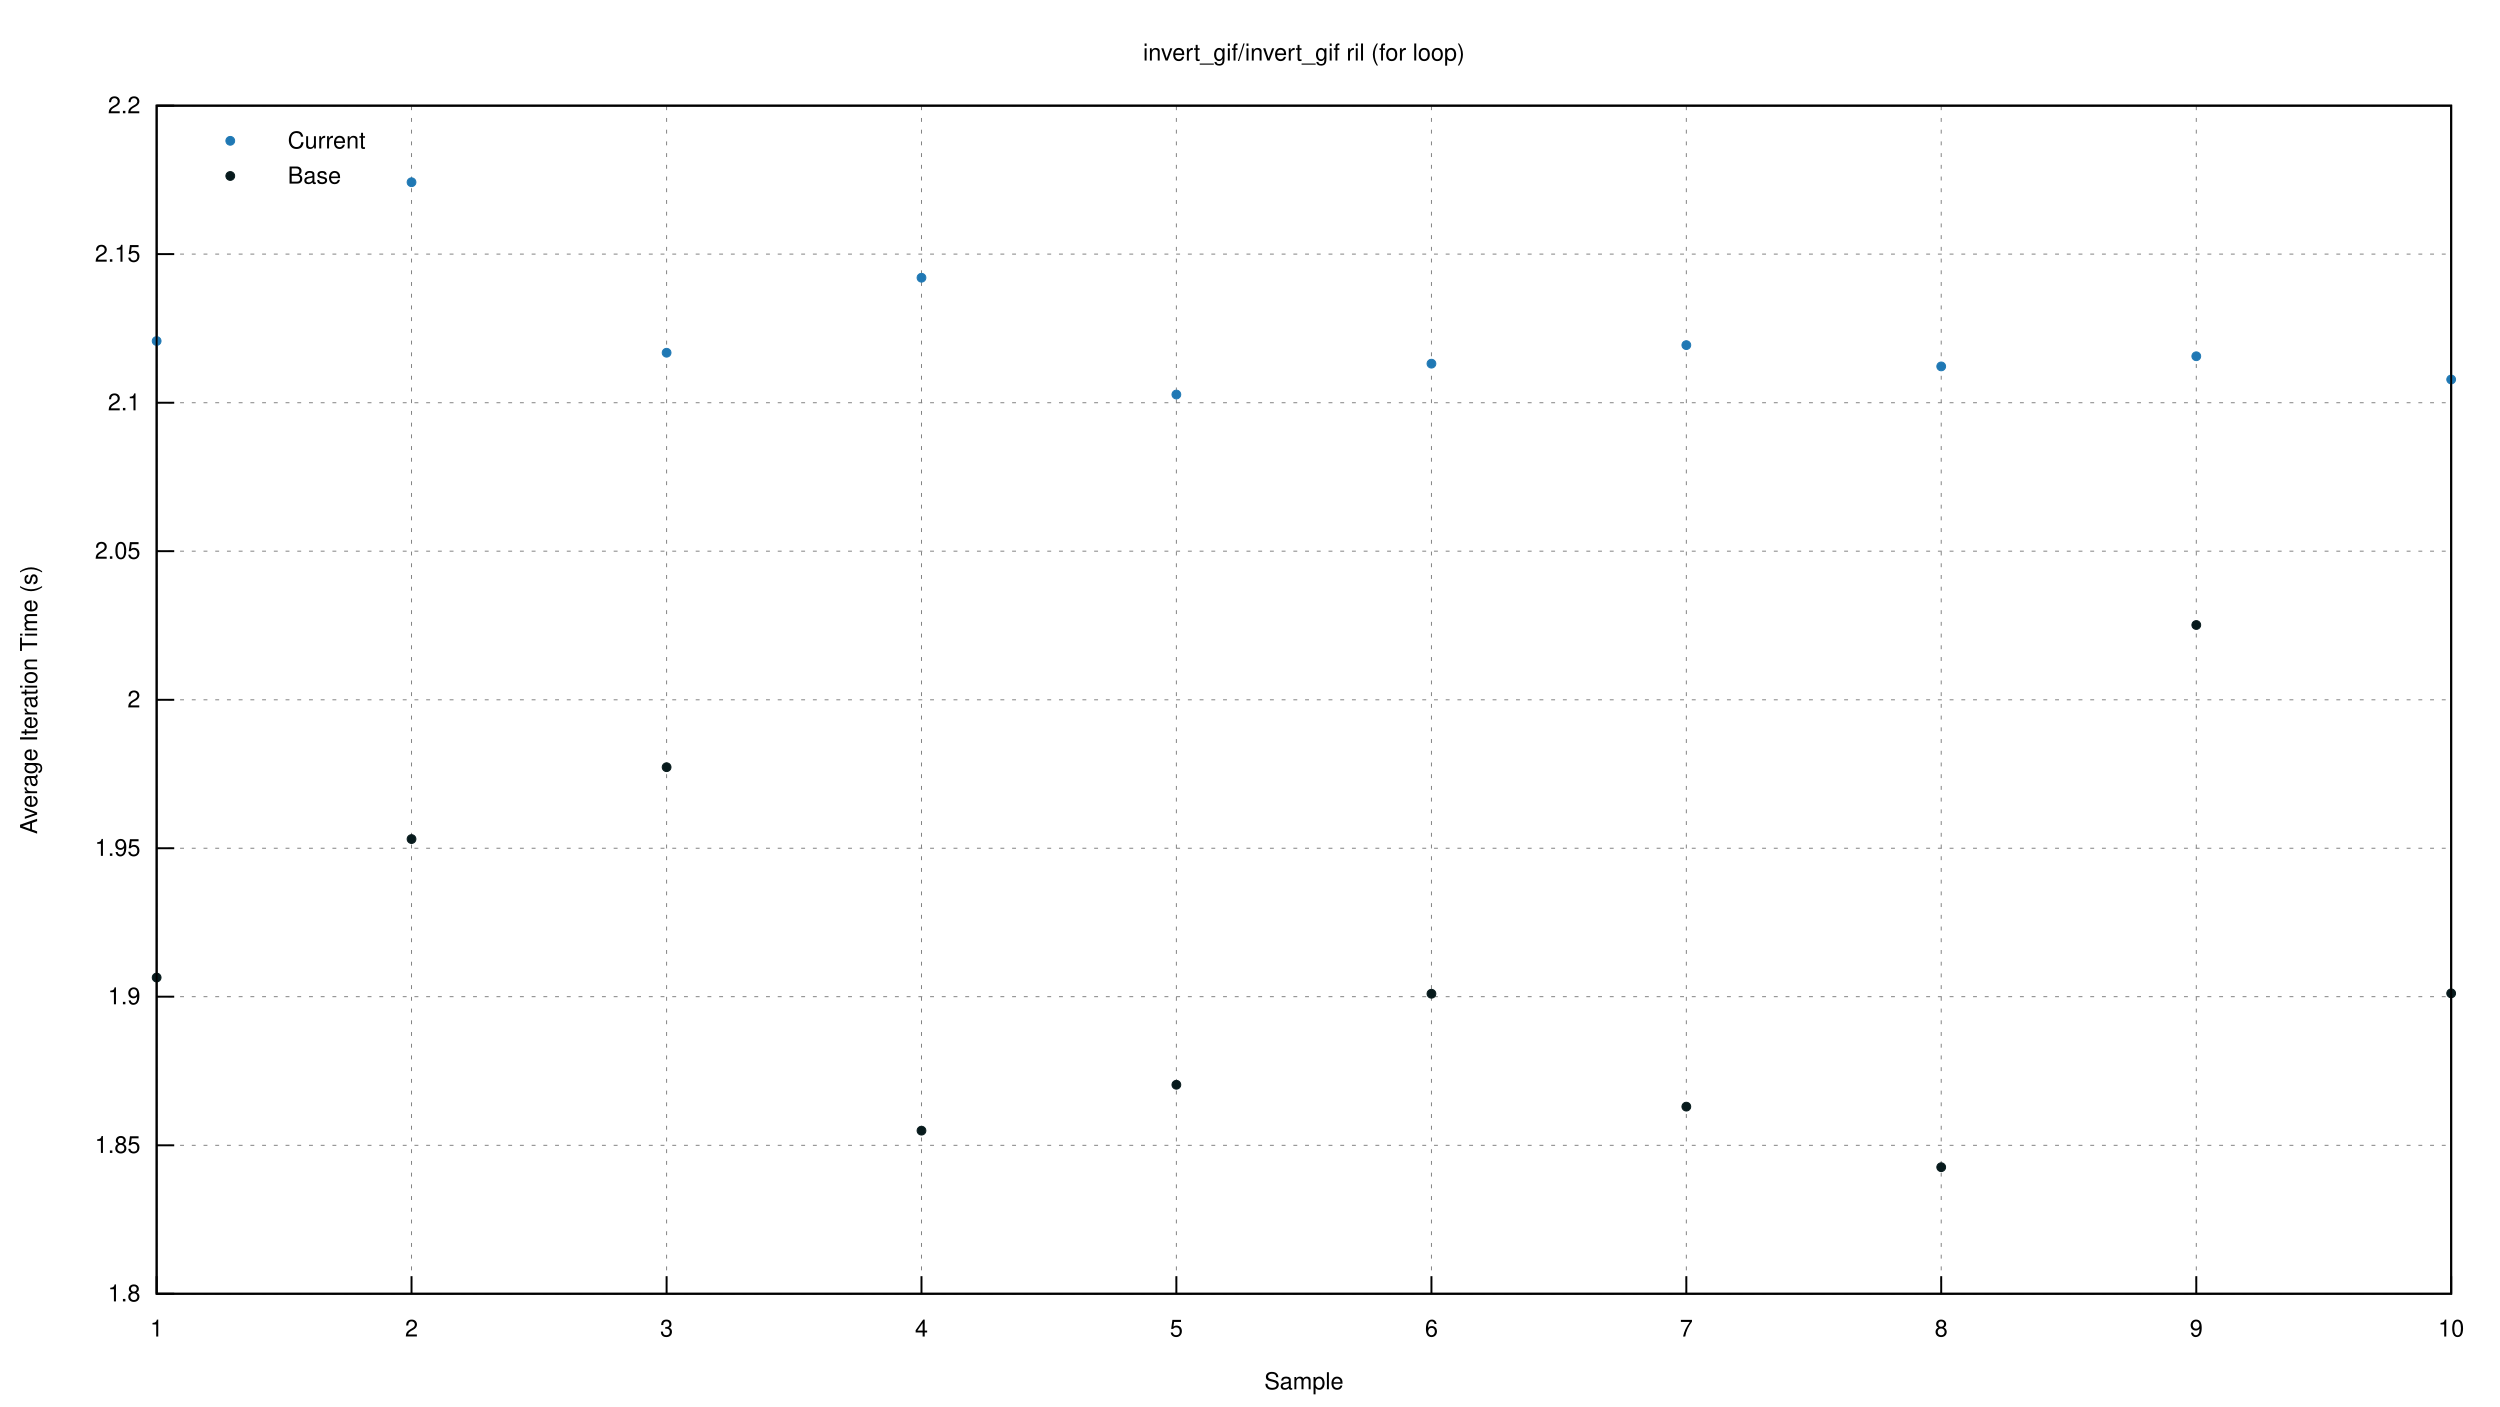
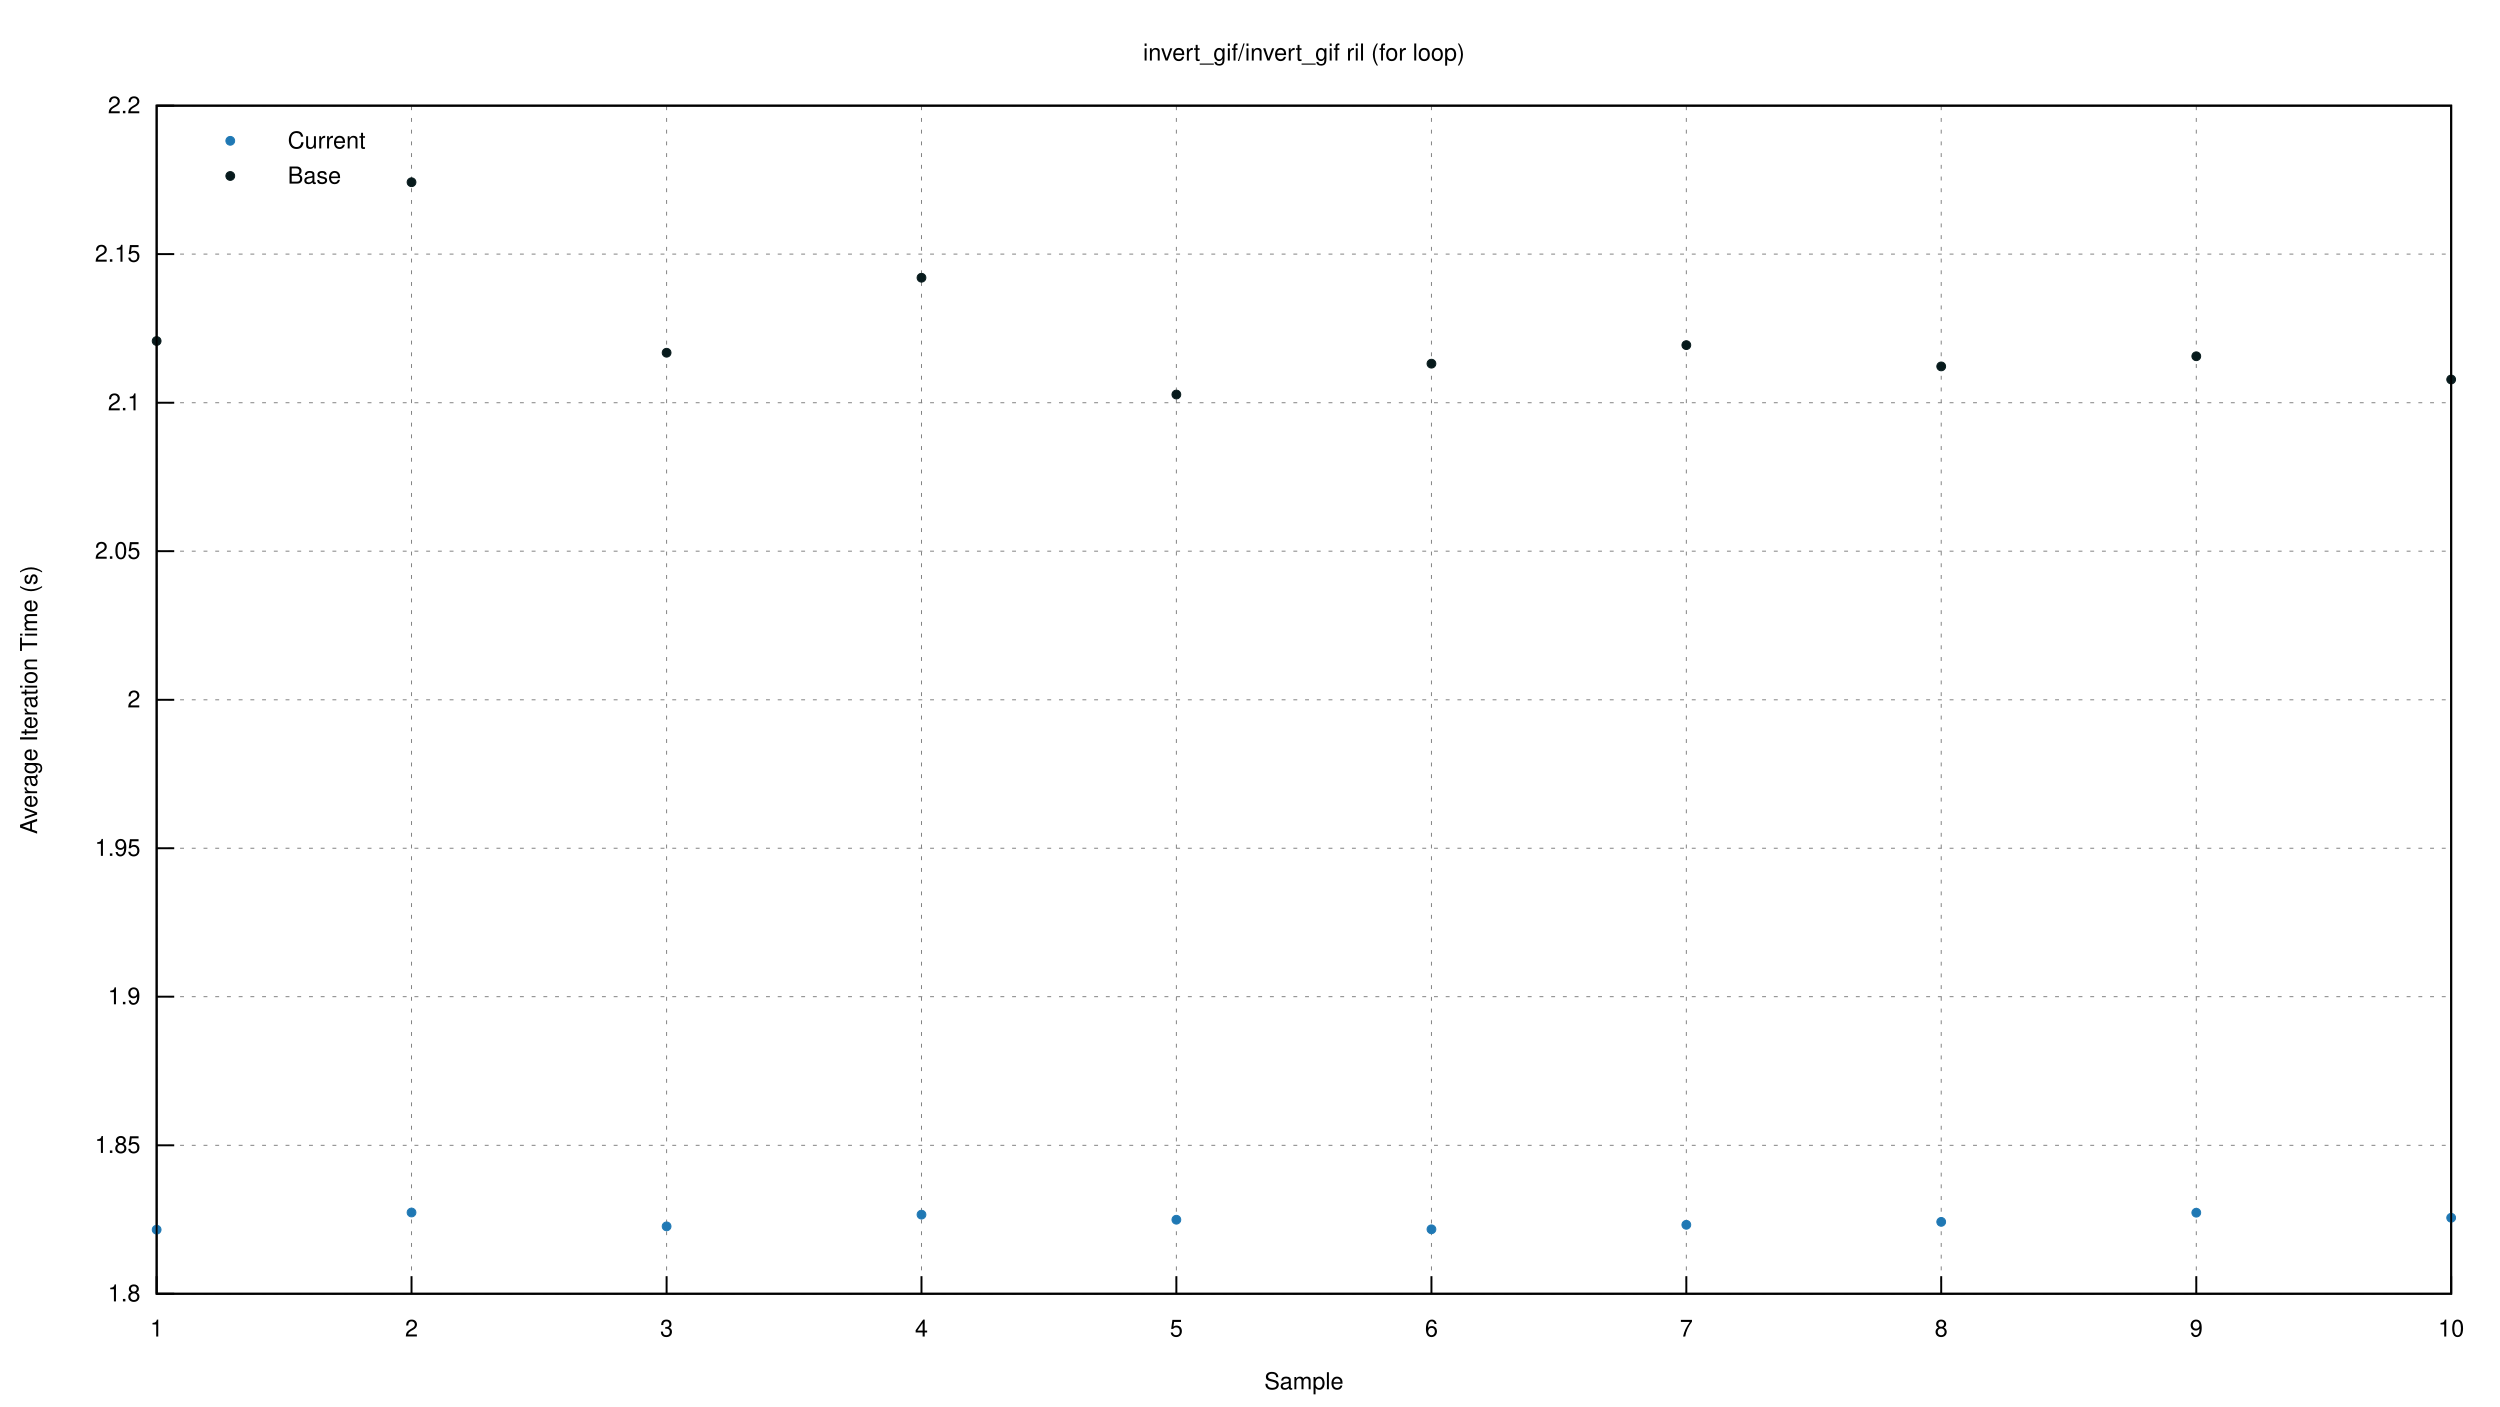
<svg xmlns="http://www.w3.org/2000/svg" xmlns:xlink="http://www.w3.org/1999/xlink" viewBox="0 0 1280 720">
  <g id="gnuplot_canvas">
    <rect x="0" y="0" width="1280" height="720" fill="none" />
    <defs>
      <circle id="gpDot" r="0.5" stroke-width="0.5" stroke="currentColor" />
      <path id="gpPt0" stroke-width="0.222" stroke="currentColor" d="M-1,0 h2 M0,-1 v2" />
      <path id="gpPt1" stroke-width="0.222" stroke="currentColor" d="M-1,-1 L1,1 M1,-1 L-1,1" />
      <path id="gpPt2" stroke-width="0.222" stroke="currentColor" d="M-1,0 L1,0 M0,-1 L0,1 M-1,-1 L1,1 M-1,1 L1,-1" />
      <rect id="gpPt3" stroke-width="0.222" stroke="currentColor" x="-1" y="-1" width="2" height="2" />
      <rect id="gpPt4" stroke-width="0.222" stroke="currentColor" fill="currentColor" x="-1" y="-1" width="2" height="2" />
      <circle id="gpPt5" stroke-width="0.222" stroke="currentColor" cx="0" cy="0" r="1" />
      <use xlink:href="#gpPt5" id="gpPt6" fill="currentColor" stroke="none" />
      <path id="gpPt7" stroke-width="0.222" stroke="currentColor" d="M0,-1.33 L-1.33,0.67 L1.33,0.67 z" />
      <use xlink:href="#gpPt7" id="gpPt8" fill="currentColor" stroke="none" />
      <use xlink:href="#gpPt7" id="gpPt9" stroke="currentColor" transform="rotate(180)" />
      <use xlink:href="#gpPt9" id="gpPt10" fill="currentColor" stroke="none" />
      <use xlink:href="#gpPt3" id="gpPt11" stroke="currentColor" transform="rotate(45)" />
      <use xlink:href="#gpPt11" id="gpPt12" fill="currentColor" stroke="none" />
      <path id="gpPt13" stroke-width="0.222" stroke="currentColor" d="M0,1.330 L1.265,0.411 L0.782,-1.067 L-0.782,-1.076 L-1.265,0.411 z" />
      <use xlink:href="#gpPt13" id="gpPt14" fill="currentColor" stroke="none" />
      <filter id="textbox" filterUnits="objectBoundingBox" x="0" y="0" height="1" width="1">
        <feFlood flood-color="white" flood-opacity="1" result="bgnd" />
        <feComposite in="SourceGraphic" in2="bgnd" operator="atop" />
      </filter>
      <filter id="greybox" filterUnits="objectBoundingBox" x="0" y="0" height="1" width="1">
        <feFlood flood-color="lightgrey" flood-opacity="1" result="grey" />
        <feComposite in="SourceGraphic" in2="grey" operator="atop" />
      </filter>
    </defs>
    <g fill="none" color="white" stroke="currentColor" stroke-width="1.00" stroke-linecap="butt" stroke-linejoin="miter">
</g>
    <g fill="none" color="black" stroke="currentColor" stroke-width="1.00" stroke-linecap="butt" stroke-linejoin="miter">
</g>
    <g fill="none" color="black" stroke="black" stroke-width="0.50" stroke-linecap="butt" stroke-linejoin="miter">
</g>
    <g fill="none" color="gray" stroke="currentColor" stroke-width="0.50" stroke-linecap="butt" stroke-linejoin="miter">
      <path stroke="gray" stroke-dasharray="2,4" class="gridline" d="M80.2,662.4 L1255.0,662.4  " />
    </g>
    <g fill="none" color="gray" stroke="gray" stroke-width="1.00" stroke-linecap="butt" stroke-linejoin="miter">
</g>
    <g fill="none" color="black" stroke="currentColor" stroke-width="1.00" stroke-linecap="butt" stroke-linejoin="miter">
      <path stroke="black" d="M80.2,662.4 L89.2,662.4  " />
      <g transform="translate(71.9,666.3)" stroke="none" fill="black" font-family="Helvetica" font-size="12.00" text-anchor="end">
        <text>
          <tspan font-family="Helvetica"> 1.8</tspan>
        </text>
      </g>
    </g>
    <g fill="none" color="black" stroke="currentColor" stroke-width="1.00" stroke-linecap="butt" stroke-linejoin="miter">
</g>
    <g fill="none" color="black" stroke="black" stroke-width="0.50" stroke-linecap="butt" stroke-linejoin="miter">
</g>
    <g fill="none" color="gray" stroke="currentColor" stroke-width="0.50" stroke-linecap="butt" stroke-linejoin="miter">
      <path stroke="gray" stroke-dasharray="2,4" class="gridline" d="M80.2,586.4 L1255.0,586.4  " />
    </g>
    <g fill="none" color="gray" stroke="gray" stroke-width="1.00" stroke-linecap="butt" stroke-linejoin="miter">
</g>
    <g fill="none" color="black" stroke="currentColor" stroke-width="1.00" stroke-linecap="butt" stroke-linejoin="miter">
      <path stroke="black" d="M80.2,586.4 L89.2,586.4  " />
      <g transform="translate(71.9,590.3)" stroke="none" fill="black" font-family="Helvetica" font-size="12.00" text-anchor="end">
        <text>
          <tspan font-family="Helvetica"> 1.85</tspan>
        </text>
      </g>
    </g>
    <g fill="none" color="black" stroke="currentColor" stroke-width="1.00" stroke-linecap="butt" stroke-linejoin="miter">
</g>
    <g fill="none" color="black" stroke="black" stroke-width="0.50" stroke-linecap="butt" stroke-linejoin="miter">
</g>
    <g fill="none" color="gray" stroke="currentColor" stroke-width="0.50" stroke-linecap="butt" stroke-linejoin="miter">
      <path stroke="gray" stroke-dasharray="2,4" class="gridline" d="M80.2,510.3 L1255.0,510.3  " />
    </g>
    <g fill="none" color="gray" stroke="gray" stroke-width="1.00" stroke-linecap="butt" stroke-linejoin="miter">
</g>
    <g fill="none" color="black" stroke="currentColor" stroke-width="1.00" stroke-linecap="butt" stroke-linejoin="miter">
      <path stroke="black" d="M80.2,510.3 L89.2,510.3  " />
      <g transform="translate(71.9,514.2)" stroke="none" fill="black" font-family="Helvetica" font-size="12.00" text-anchor="end">
        <text>
          <tspan font-family="Helvetica"> 1.9</tspan>
        </text>
      </g>
    </g>
    <g fill="none" color="black" stroke="currentColor" stroke-width="1.00" stroke-linecap="butt" stroke-linejoin="miter">
</g>
    <g fill="none" color="black" stroke="black" stroke-width="0.50" stroke-linecap="butt" stroke-linejoin="miter">
</g>
    <g fill="none" color="gray" stroke="currentColor" stroke-width="0.50" stroke-linecap="butt" stroke-linejoin="miter">
      <path stroke="gray" stroke-dasharray="2,4" class="gridline" d="M80.2,434.3 L1255.0,434.3  " />
    </g>
    <g fill="none" color="gray" stroke="gray" stroke-width="1.00" stroke-linecap="butt" stroke-linejoin="miter">
</g>
    <g fill="none" color="black" stroke="currentColor" stroke-width="1.00" stroke-linecap="butt" stroke-linejoin="miter">
      <path stroke="black" d="M80.2,434.3 L89.2,434.3  " />
      <g transform="translate(71.9,438.2)" stroke="none" fill="black" font-family="Helvetica" font-size="12.00" text-anchor="end">
        <text>
          <tspan font-family="Helvetica"> 1.95</tspan>
        </text>
      </g>
    </g>
    <g fill="none" color="black" stroke="currentColor" stroke-width="1.00" stroke-linecap="butt" stroke-linejoin="miter">
</g>
    <g fill="none" color="black" stroke="black" stroke-width="0.50" stroke-linecap="butt" stroke-linejoin="miter">
</g>
    <g fill="none" color="gray" stroke="currentColor" stroke-width="0.50" stroke-linecap="butt" stroke-linejoin="miter">
      <path stroke="gray" stroke-dasharray="2,4" class="gridline" d="M80.2,358.3 L1255.0,358.3  " />
    </g>
    <g fill="none" color="gray" stroke="gray" stroke-width="1.00" stroke-linecap="butt" stroke-linejoin="miter">
</g>
    <g fill="none" color="black" stroke="currentColor" stroke-width="1.00" stroke-linecap="butt" stroke-linejoin="miter">
      <path stroke="black" d="M80.2,358.3 L89.2,358.3  " />
      <g transform="translate(71.9,362.2)" stroke="none" fill="black" font-family="Helvetica" font-size="12.00" text-anchor="end">
        <text>
          <tspan font-family="Helvetica"> 2</tspan>
        </text>
      </g>
    </g>
    <g fill="none" color="black" stroke="currentColor" stroke-width="1.00" stroke-linecap="butt" stroke-linejoin="miter">
</g>
    <g fill="none" color="black" stroke="black" stroke-width="0.50" stroke-linecap="butt" stroke-linejoin="miter">
</g>
    <g fill="none" color="gray" stroke="currentColor" stroke-width="0.50" stroke-linecap="butt" stroke-linejoin="miter">
      <path stroke="gray" stroke-dasharray="2,4" class="gridline" d="M80.2,282.2 L1255.0,282.2  " />
    </g>
    <g fill="none" color="gray" stroke="gray" stroke-width="1.00" stroke-linecap="butt" stroke-linejoin="miter">
</g>
    <g fill="none" color="black" stroke="currentColor" stroke-width="1.00" stroke-linecap="butt" stroke-linejoin="miter">
      <path stroke="black" d="M80.2,282.2 L89.2,282.2  " />
      <g transform="translate(71.9,286.1)" stroke="none" fill="black" font-family="Helvetica" font-size="12.00" text-anchor="end">
        <text>
          <tspan font-family="Helvetica"> 2.05</tspan>
        </text>
      </g>
    </g>
    <g fill="none" color="black" stroke="currentColor" stroke-width="1.00" stroke-linecap="butt" stroke-linejoin="miter">
</g>
    <g fill="none" color="black" stroke="black" stroke-width="0.50" stroke-linecap="butt" stroke-linejoin="miter">
</g>
    <g fill="none" color="gray" stroke="currentColor" stroke-width="0.50" stroke-linecap="butt" stroke-linejoin="miter">
      <path stroke="gray" stroke-dasharray="2,4" class="gridline" d="M80.2,206.2 L1255.0,206.2  " />
    </g>
    <g fill="none" color="gray" stroke="gray" stroke-width="1.00" stroke-linecap="butt" stroke-linejoin="miter">
</g>
    <g fill="none" color="black" stroke="currentColor" stroke-width="1.00" stroke-linecap="butt" stroke-linejoin="miter">
      <path stroke="black" d="M80.2,206.2 L89.2,206.2  " />
      <g transform="translate(71.9,210.1)" stroke="none" fill="black" font-family="Helvetica" font-size="12.00" text-anchor="end">
        <text>
          <tspan font-family="Helvetica"> 2.1</tspan>
        </text>
      </g>
    </g>
    <g fill="none" color="black" stroke="currentColor" stroke-width="1.00" stroke-linecap="butt" stroke-linejoin="miter">
</g>
    <g fill="none" color="black" stroke="black" stroke-width="0.50" stroke-linecap="butt" stroke-linejoin="miter">
</g>
    <g fill="none" color="gray" stroke="currentColor" stroke-width="0.50" stroke-linecap="butt" stroke-linejoin="miter">
      <path stroke="gray" stroke-dasharray="2,4" class="gridline" d="M80.2,130.1 L1255.0,130.1  " />
    </g>
    <g fill="none" color="gray" stroke="gray" stroke-width="1.00" stroke-linecap="butt" stroke-linejoin="miter">
</g>
    <g fill="none" color="black" stroke="currentColor" stroke-width="1.00" stroke-linecap="butt" stroke-linejoin="miter">
      <path stroke="black" d="M80.2,130.1 L89.2,130.1  " />
      <g transform="translate(71.9,134.0)" stroke="none" fill="black" font-family="Helvetica" font-size="12.00" text-anchor="end">
        <text>
          <tspan font-family="Helvetica"> 2.15</tspan>
        </text>
      </g>
    </g>
    <g fill="none" color="black" stroke="currentColor" stroke-width="1.00" stroke-linecap="butt" stroke-linejoin="miter">
</g>
    <g fill="none" color="black" stroke="black" stroke-width="0.50" stroke-linecap="butt" stroke-linejoin="miter">
</g>
    <g fill="none" color="gray" stroke="currentColor" stroke-width="0.50" stroke-linecap="butt" stroke-linejoin="miter">
      <path stroke="gray" stroke-dasharray="2,4" class="gridline" d="M80.2,54.1 L1255.0,54.1  " />
    </g>
    <g fill="none" color="gray" stroke="gray" stroke-width="1.00" stroke-linecap="butt" stroke-linejoin="miter">
</g>
    <g fill="none" color="black" stroke="currentColor" stroke-width="1.00" stroke-linecap="butt" stroke-linejoin="miter">
      <path stroke="black" d="M80.2,54.1 L89.2,54.1  " />
      <g transform="translate(71.9,58.0)" stroke="none" fill="black" font-family="Helvetica" font-size="12.00" text-anchor="end">
        <text>
          <tspan font-family="Helvetica"> 2.2</tspan>
        </text>
      </g>
    </g>
    <g fill="none" color="black" stroke="currentColor" stroke-width="1.00" stroke-linecap="butt" stroke-linejoin="miter">
</g>
    <g fill="none" color="black" stroke="black" stroke-width="0.50" stroke-linecap="butt" stroke-linejoin="miter">
</g>
    <g fill="none" color="gray" stroke="currentColor" stroke-width="0.50" stroke-linecap="butt" stroke-linejoin="miter">
      <path stroke="gray" stroke-dasharray="2,4" class="gridline" d="M80.2,662.4 L80.2,54.1  " />
    </g>
    <g fill="none" color="gray" stroke="gray" stroke-width="1.00" stroke-linecap="butt" stroke-linejoin="miter">
</g>
    <g fill="none" color="black" stroke="currentColor" stroke-width="1.00" stroke-linecap="butt" stroke-linejoin="miter">
      <path stroke="black" d="M80.2,662.4 L80.2,653.4  " />
      <g transform="translate(80.2,684.3)" stroke="none" fill="black" font-family="Helvetica" font-size="12.00" text-anchor="middle">
        <text>
          <tspan font-family="Helvetica"> 1</tspan>
        </text>
      </g>
    </g>
    <g fill="none" color="black" stroke="currentColor" stroke-width="1.00" stroke-linecap="butt" stroke-linejoin="miter">
</g>
    <g fill="none" color="black" stroke="black" stroke-width="0.50" stroke-linecap="butt" stroke-linejoin="miter">
</g>
    <g fill="none" color="gray" stroke="currentColor" stroke-width="0.50" stroke-linecap="butt" stroke-linejoin="miter">
      <path stroke="gray" stroke-dasharray="2,4" class="gridline" d="M210.7,662.4 L210.7,54.1  " />
    </g>
    <g fill="none" color="gray" stroke="gray" stroke-width="1.00" stroke-linecap="butt" stroke-linejoin="miter">
</g>
    <g fill="none" color="black" stroke="currentColor" stroke-width="1.00" stroke-linecap="butt" stroke-linejoin="miter">
      <path stroke="black" d="M210.7,662.4 L210.7,653.4  " />
      <g transform="translate(210.7,684.3)" stroke="none" fill="black" font-family="Helvetica" font-size="12.00" text-anchor="middle">
        <text>
          <tspan font-family="Helvetica"> 2</tspan>
        </text>
      </g>
    </g>
    <g fill="none" color="black" stroke="currentColor" stroke-width="1.00" stroke-linecap="butt" stroke-linejoin="miter">
</g>
    <g fill="none" color="black" stroke="black" stroke-width="0.50" stroke-linecap="butt" stroke-linejoin="miter">
</g>
    <g fill="none" color="gray" stroke="currentColor" stroke-width="0.50" stroke-linecap="butt" stroke-linejoin="miter">
      <path stroke="gray" stroke-dasharray="2,4" class="gridline" d="M341.3,662.4 L341.3,54.1  " />
    </g>
    <g fill="none" color="gray" stroke="gray" stroke-width="1.00" stroke-linecap="butt" stroke-linejoin="miter">
</g>
    <g fill="none" color="black" stroke="currentColor" stroke-width="1.00" stroke-linecap="butt" stroke-linejoin="miter">
      <path stroke="black" d="M341.3,662.4 L341.3,653.4  " />
      <g transform="translate(341.3,684.3)" stroke="none" fill="black" font-family="Helvetica" font-size="12.00" text-anchor="middle">
        <text>
          <tspan font-family="Helvetica"> 3</tspan>
        </text>
      </g>
    </g>
    <g fill="none" color="black" stroke="currentColor" stroke-width="1.00" stroke-linecap="butt" stroke-linejoin="miter">
</g>
    <g fill="none" color="black" stroke="black" stroke-width="0.50" stroke-linecap="butt" stroke-linejoin="miter">
</g>
    <g fill="none" color="gray" stroke="currentColor" stroke-width="0.50" stroke-linecap="butt" stroke-linejoin="miter">
      <path stroke="gray" stroke-dasharray="2,4" class="gridline" d="M471.8,662.4 L471.8,54.1  " />
    </g>
    <g fill="none" color="gray" stroke="gray" stroke-width="1.00" stroke-linecap="butt" stroke-linejoin="miter">
</g>
    <g fill="none" color="black" stroke="currentColor" stroke-width="1.00" stroke-linecap="butt" stroke-linejoin="miter">
      <path stroke="black" d="M471.8,662.4 L471.8,653.4  " />
      <g transform="translate(471.8,684.3)" stroke="none" fill="black" font-family="Helvetica" font-size="12.00" text-anchor="middle">
        <text>
          <tspan font-family="Helvetica"> 4</tspan>
        </text>
      </g>
    </g>
    <g fill="none" color="black" stroke="currentColor" stroke-width="1.00" stroke-linecap="butt" stroke-linejoin="miter">
</g>
    <g fill="none" color="black" stroke="black" stroke-width="0.50" stroke-linecap="butt" stroke-linejoin="miter">
</g>
    <g fill="none" color="gray" stroke="currentColor" stroke-width="0.50" stroke-linecap="butt" stroke-linejoin="miter">
      <path stroke="gray" stroke-dasharray="2,4" class="gridline" d="M602.3,662.4 L602.3,54.1  " />
    </g>
    <g fill="none" color="gray" stroke="gray" stroke-width="1.00" stroke-linecap="butt" stroke-linejoin="miter">
</g>
    <g fill="none" color="black" stroke="currentColor" stroke-width="1.00" stroke-linecap="butt" stroke-linejoin="miter">
      <path stroke="black" d="M602.3,662.4 L602.3,653.4  " />
      <g transform="translate(602.3,684.3)" stroke="none" fill="black" font-family="Helvetica" font-size="12.00" text-anchor="middle">
        <text>
          <tspan font-family="Helvetica"> 5</tspan>
        </text>
      </g>
    </g>
    <g fill="none" color="black" stroke="currentColor" stroke-width="1.00" stroke-linecap="butt" stroke-linejoin="miter">
</g>
    <g fill="none" color="black" stroke="black" stroke-width="0.50" stroke-linecap="butt" stroke-linejoin="miter">
</g>
    <g fill="none" color="gray" stroke="currentColor" stroke-width="0.50" stroke-linecap="butt" stroke-linejoin="miter">
      <path stroke="gray" stroke-dasharray="2,4" class="gridline" d="M732.9,662.4 L732.9,54.1  " />
    </g>
    <g fill="none" color="gray" stroke="gray" stroke-width="1.00" stroke-linecap="butt" stroke-linejoin="miter">
</g>
    <g fill="none" color="black" stroke="currentColor" stroke-width="1.00" stroke-linecap="butt" stroke-linejoin="miter">
      <path stroke="black" d="M732.9,662.4 L732.9,653.4  " />
      <g transform="translate(732.9,684.3)" stroke="none" fill="black" font-family="Helvetica" font-size="12.00" text-anchor="middle">
        <text>
          <tspan font-family="Helvetica"> 6</tspan>
        </text>
      </g>
    </g>
    <g fill="none" color="black" stroke="currentColor" stroke-width="1.00" stroke-linecap="butt" stroke-linejoin="miter">
</g>
    <g fill="none" color="black" stroke="black" stroke-width="0.50" stroke-linecap="butt" stroke-linejoin="miter">
</g>
    <g fill="none" color="gray" stroke="currentColor" stroke-width="0.50" stroke-linecap="butt" stroke-linejoin="miter">
      <path stroke="gray" stroke-dasharray="2,4" class="gridline" d="M863.4,662.4 L863.4,54.1  " />
    </g>
    <g fill="none" color="gray" stroke="gray" stroke-width="1.00" stroke-linecap="butt" stroke-linejoin="miter">
</g>
    <g fill="none" color="black" stroke="currentColor" stroke-width="1.00" stroke-linecap="butt" stroke-linejoin="miter">
      <path stroke="black" d="M863.4,662.4 L863.4,653.4  " />
      <g transform="translate(863.4,684.3)" stroke="none" fill="black" font-family="Helvetica" font-size="12.00" text-anchor="middle">
        <text>
          <tspan font-family="Helvetica"> 7</tspan>
        </text>
      </g>
    </g>
    <g fill="none" color="black" stroke="currentColor" stroke-width="1.00" stroke-linecap="butt" stroke-linejoin="miter">
</g>
    <g fill="none" color="black" stroke="black" stroke-width="0.50" stroke-linecap="butt" stroke-linejoin="miter">
</g>
    <g fill="none" color="gray" stroke="currentColor" stroke-width="0.50" stroke-linecap="butt" stroke-linejoin="miter">
      <path stroke="gray" stroke-dasharray="2,4" class="gridline" d="M993.9,662.4 L993.9,54.1  " />
    </g>
    <g fill="none" color="gray" stroke="gray" stroke-width="1.00" stroke-linecap="butt" stroke-linejoin="miter">
</g>
    <g fill="none" color="black" stroke="currentColor" stroke-width="1.00" stroke-linecap="butt" stroke-linejoin="miter">
      <path stroke="black" d="M993.9,662.4 L993.9,653.4  " />
      <g transform="translate(993.9,684.3)" stroke="none" fill="black" font-family="Helvetica" font-size="12.00" text-anchor="middle">
        <text>
          <tspan font-family="Helvetica"> 8</tspan>
        </text>
      </g>
    </g>
    <g fill="none" color="black" stroke="currentColor" stroke-width="1.00" stroke-linecap="butt" stroke-linejoin="miter">
</g>
    <g fill="none" color="black" stroke="black" stroke-width="0.50" stroke-linecap="butt" stroke-linejoin="miter">
</g>
    <g fill="none" color="gray" stroke="currentColor" stroke-width="0.50" stroke-linecap="butt" stroke-linejoin="miter">
      <path stroke="gray" stroke-dasharray="2,4" class="gridline" d="M1124.5,662.4 L1124.5,54.1  " />
    </g>
    <g fill="none" color="gray" stroke="gray" stroke-width="1.00" stroke-linecap="butt" stroke-linejoin="miter">
</g>
    <g fill="none" color="black" stroke="currentColor" stroke-width="1.00" stroke-linecap="butt" stroke-linejoin="miter">
      <path stroke="black" d="M1124.5,662.4 L1124.5,653.4  " />
      <g transform="translate(1124.5,684.3)" stroke="none" fill="black" font-family="Helvetica" font-size="12.00" text-anchor="middle">
        <text>
          <tspan font-family="Helvetica"> 9</tspan>
        </text>
      </g>
    </g>
    <g fill="none" color="black" stroke="currentColor" stroke-width="1.00" stroke-linecap="butt" stroke-linejoin="miter">
</g>
    <g fill="none" color="black" stroke="black" stroke-width="0.50" stroke-linecap="butt" stroke-linejoin="miter">
</g>
    <g fill="none" color="gray" stroke="currentColor" stroke-width="0.50" stroke-linecap="butt" stroke-linejoin="miter">
      <path stroke="gray" stroke-dasharray="2,4" class="gridline" d="M1255.0,662.4 L1255.0,54.1  " />
    </g>
    <g fill="none" color="gray" stroke="gray" stroke-width="1.00" stroke-linecap="butt" stroke-linejoin="miter">
</g>
    <g fill="none" color="black" stroke="currentColor" stroke-width="1.00" stroke-linecap="butt" stroke-linejoin="miter">
      <path stroke="black" d="M1255.0,662.4 L1255.0,653.4  " />
      <g transform="translate(1255.0,684.3)" stroke="none" fill="black" font-family="Helvetica" font-size="12.00" text-anchor="middle">
        <text>
          <tspan font-family="Helvetica"> 10</tspan>
        </text>
      </g>
    </g>
    <g fill="none" color="black" stroke="currentColor" stroke-width="1.00" stroke-linecap="butt" stroke-linejoin="miter">
</g>
    <g fill="none" color="black" stroke="currentColor" stroke-width="1.00" stroke-linecap="butt" stroke-linejoin="miter">
      <path stroke="black" d="M80.2,54.1 L80.2,662.4 L1255.0,662.4 L1255.0,54.1 L80.2,54.1 Z  " />
    </g>
    <g fill="none" color="black" stroke="currentColor" stroke-width="1.00" stroke-linecap="butt" stroke-linejoin="miter">
      <g transform="translate(19.0,358.3) rotate(270)" stroke="none" fill="black" font-family="Helvetica" font-size="12.00" text-anchor="middle">
        <text>
          <tspan font-family="Helvetica">Average Iteration Time (s)</tspan>
        </text>
      </g>
    </g>
    <g fill="none" color="black" stroke="currentColor" stroke-width="1.00" stroke-linecap="butt" stroke-linejoin="miter">
      <g transform="translate(667.6,711.3)" stroke="none" fill="black" font-family="Helvetica" font-size="12.00" text-anchor="middle">
        <text>
          <tspan font-family="Helvetica">Sample</tspan>
        </text>
      </g>
    </g>
    <g fill="none" color="black" stroke="currentColor" stroke-width="1.00" stroke-linecap="butt" stroke-linejoin="miter">
      <g transform="translate(667.6,31.0)" stroke="none" fill="black" font-family="Helvetica" font-size="12.00" text-anchor="middle">
        <text>
          <tspan font-family="Helvetica">invert_gif/invert_gif ril (for loop)</tspan>
        </text>
      </g>
    </g>
    <g fill="none" color="black" stroke="currentColor" stroke-width="1.00" stroke-linecap="butt" stroke-linejoin="miter">
</g>
    <g id="gnuplot_plot_1">
      <g fill="none" color="black" stroke="currentColor" stroke-width="1.00" stroke-linecap="butt" stroke-linejoin="miter">
        <g transform="translate(147.3,76.0)" stroke="none" fill="black" font-family="Helvetica" font-size="12.00" text-anchor="start">
          <text>
            <tspan font-family="Helvetica">Current</tspan>
          </text>
        </g>
      </g>
      <g fill="none" color="black" stroke="currentColor" stroke-width="1.00" stroke-linecap="butt" stroke-linejoin="miter">
-         <use xlink:href="#gpPt6" transform="translate(80.2,174.6) scale(2.25)" color="rgb( 31, 120, 180)" />
-         <use xlink:href="#gpPt6" transform="translate(210.7,93.3) scale(2.25)" color="rgb( 31, 120, 180)" />
-         <use xlink:href="#gpPt6" transform="translate(341.3,180.6) scale(2.25)" color="rgb( 31, 120, 180)" />
-         <use xlink:href="#gpPt6" transform="translate(471.8,142.2) scale(2.25)" color="rgb( 31, 120, 180)" />
-         <use xlink:href="#gpPt6" transform="translate(602.3,202.0) scale(2.25)" color="rgb( 31, 120, 180)" />
-         <use xlink:href="#gpPt6" transform="translate(732.9,186.2) scale(2.25)" color="rgb( 31, 120, 180)" />
-         <use xlink:href="#gpPt6" transform="translate(863.4,176.7) scale(2.25)" color="rgb( 31, 120, 180)" />
-         <use xlink:href="#gpPt6" transform="translate(993.9,187.6) scale(2.25)" color="rgb( 31, 120, 180)" />
-         <use xlink:href="#gpPt6" transform="translate(1124.5,182.4) scale(2.25)" color="rgb( 31, 120, 180)" />
-         <use xlink:href="#gpPt6" transform="translate(1255.0,194.3) scale(2.25)" color="rgb( 31, 120, 180)" />
+         <use xlink:href="#gpPt6" transform="translate(80.2,629.6) scale(2.25)" color="rgb( 31, 120, 180)" />
+         <use xlink:href="#gpPt6" transform="translate(210.7,620.8) scale(2.25)" color="rgb( 31, 120, 180)" />
+         <use xlink:href="#gpPt6" transform="translate(341.3,627.9) scale(2.25)" color="rgb( 31, 120, 180)" />
+         <use xlink:href="#gpPt6" transform="translate(471.8,621.9) scale(2.25)" color="rgb( 31, 120, 180)" />
+         <use xlink:href="#gpPt6" transform="translate(602.3,624.5) scale(2.25)" color="rgb( 31, 120, 180)" />
+         <use xlink:href="#gpPt6" transform="translate(732.9,629.4) scale(2.25)" color="rgb( 31, 120, 180)" />
+         <use xlink:href="#gpPt6" transform="translate(863.4,627.1) scale(2.25)" color="rgb( 31, 120, 180)" />
+         <use xlink:href="#gpPt6" transform="translate(993.9,625.6) scale(2.25)" color="rgb( 31, 120, 180)" />
+         <use xlink:href="#gpPt6" transform="translate(1124.5,620.9) scale(2.25)" color="rgb( 31, 120, 180)" />
+         <use xlink:href="#gpPt6" transform="translate(1255.0,623.5) scale(2.25)" color="rgb( 31, 120, 180)" />
        <use xlink:href="#gpPt6" transform="translate(117.9,72.1) scale(2.25)" color="rgb( 31, 120, 180)" />
      </g>
    </g>
    <g id="gnuplot_plot_2">
      <g fill="none" color="black" stroke="currentColor" stroke-width="1.00" stroke-linecap="butt" stroke-linejoin="miter">
        <g transform="translate(147.3,94.0)" stroke="none" fill="black" font-family="Helvetica" font-size="12.00" text-anchor="start">
          <text>
            <tspan font-family="Helvetica">Base</tspan>
          </text>
        </g>
      </g>
      <g fill="none" color="black" stroke="currentColor" stroke-width="1.00" stroke-linecap="butt" stroke-linejoin="miter">
-         <use xlink:href="#gpPt6" transform="translate(80.2,500.5) scale(2.25)" color="rgb(  7,  26,  28)" />
-         <use xlink:href="#gpPt6" transform="translate(210.7,429.6) scale(2.25)" color="rgb(  7,  26,  28)" />
-         <use xlink:href="#gpPt6" transform="translate(341.3,392.8) scale(2.25)" color="rgb(  7,  26,  28)" />
-         <use xlink:href="#gpPt6" transform="translate(471.8,578.9) scale(2.25)" color="rgb(  7,  26,  28)" />
-         <use xlink:href="#gpPt6" transform="translate(602.3,555.4) scale(2.25)" color="rgb(  7,  26,  28)" />
-         <use xlink:href="#gpPt6" transform="translate(732.9,508.8) scale(2.25)" color="rgb(  7,  26,  28)" />
-         <use xlink:href="#gpPt6" transform="translate(863.4,566.6) scale(2.25)" color="rgb(  7,  26,  28)" />
-         <use xlink:href="#gpPt6" transform="translate(993.9,597.6) scale(2.25)" color="rgb(  7,  26,  28)" />
-         <use xlink:href="#gpPt6" transform="translate(1124.5,320.0) scale(2.25)" color="rgb(  7,  26,  28)" />
-         <use xlink:href="#gpPt6" transform="translate(1255.0,508.6) scale(2.25)" color="rgb(  7,  26,  28)" />
+         <use xlink:href="#gpPt6" transform="translate(80.2,174.6) scale(2.25)" color="rgb(  7,  26,  28)" />
+         <use xlink:href="#gpPt6" transform="translate(210.7,93.3) scale(2.25)" color="rgb(  7,  26,  28)" />
+         <use xlink:href="#gpPt6" transform="translate(341.3,180.6) scale(2.25)" color="rgb(  7,  26,  28)" />
+         <use xlink:href="#gpPt6" transform="translate(471.8,142.2) scale(2.25)" color="rgb(  7,  26,  28)" />
+         <use xlink:href="#gpPt6" transform="translate(602.3,202.0) scale(2.25)" color="rgb(  7,  26,  28)" />
+         <use xlink:href="#gpPt6" transform="translate(732.9,186.2) scale(2.25)" color="rgb(  7,  26,  28)" />
+         <use xlink:href="#gpPt6" transform="translate(863.4,176.7) scale(2.25)" color="rgb(  7,  26,  28)" />
+         <use xlink:href="#gpPt6" transform="translate(993.9,187.6) scale(2.25)" color="rgb(  7,  26,  28)" />
+         <use xlink:href="#gpPt6" transform="translate(1124.5,182.4) scale(2.25)" color="rgb(  7,  26,  28)" />
+         <use xlink:href="#gpPt6" transform="translate(1255.0,194.3) scale(2.25)" color="rgb(  7,  26,  28)" />
        <use xlink:href="#gpPt6" transform="translate(117.9,90.1) scale(2.25)" color="rgb(  7,  26,  28)" />
      </g>
    </g>
    <g fill="none" color="white" stroke="rgb(  7,  26,  28)" stroke-width="2.00" stroke-linecap="butt" stroke-linejoin="miter">
</g>
    <g fill="none" color="black" stroke="currentColor" stroke-width="2.00" stroke-linecap="butt" stroke-linejoin="miter">
</g>
    <g fill="none" color="black" stroke="black" stroke-width="1.00" stroke-linecap="butt" stroke-linejoin="miter">
</g>
    <g fill="none" color="black" stroke="currentColor" stroke-width="1.00" stroke-linecap="butt" stroke-linejoin="miter">
      <path stroke="black" d="M80.2,54.1 L80.2,662.4 L1255.0,662.4 L1255.0,54.1 L80.2,54.1 Z  " />
    </g>
    <g fill="none" color="black" stroke="currentColor" stroke-width="1.00" stroke-linecap="butt" stroke-linejoin="miter">
</g>
  </g>
</svg>
